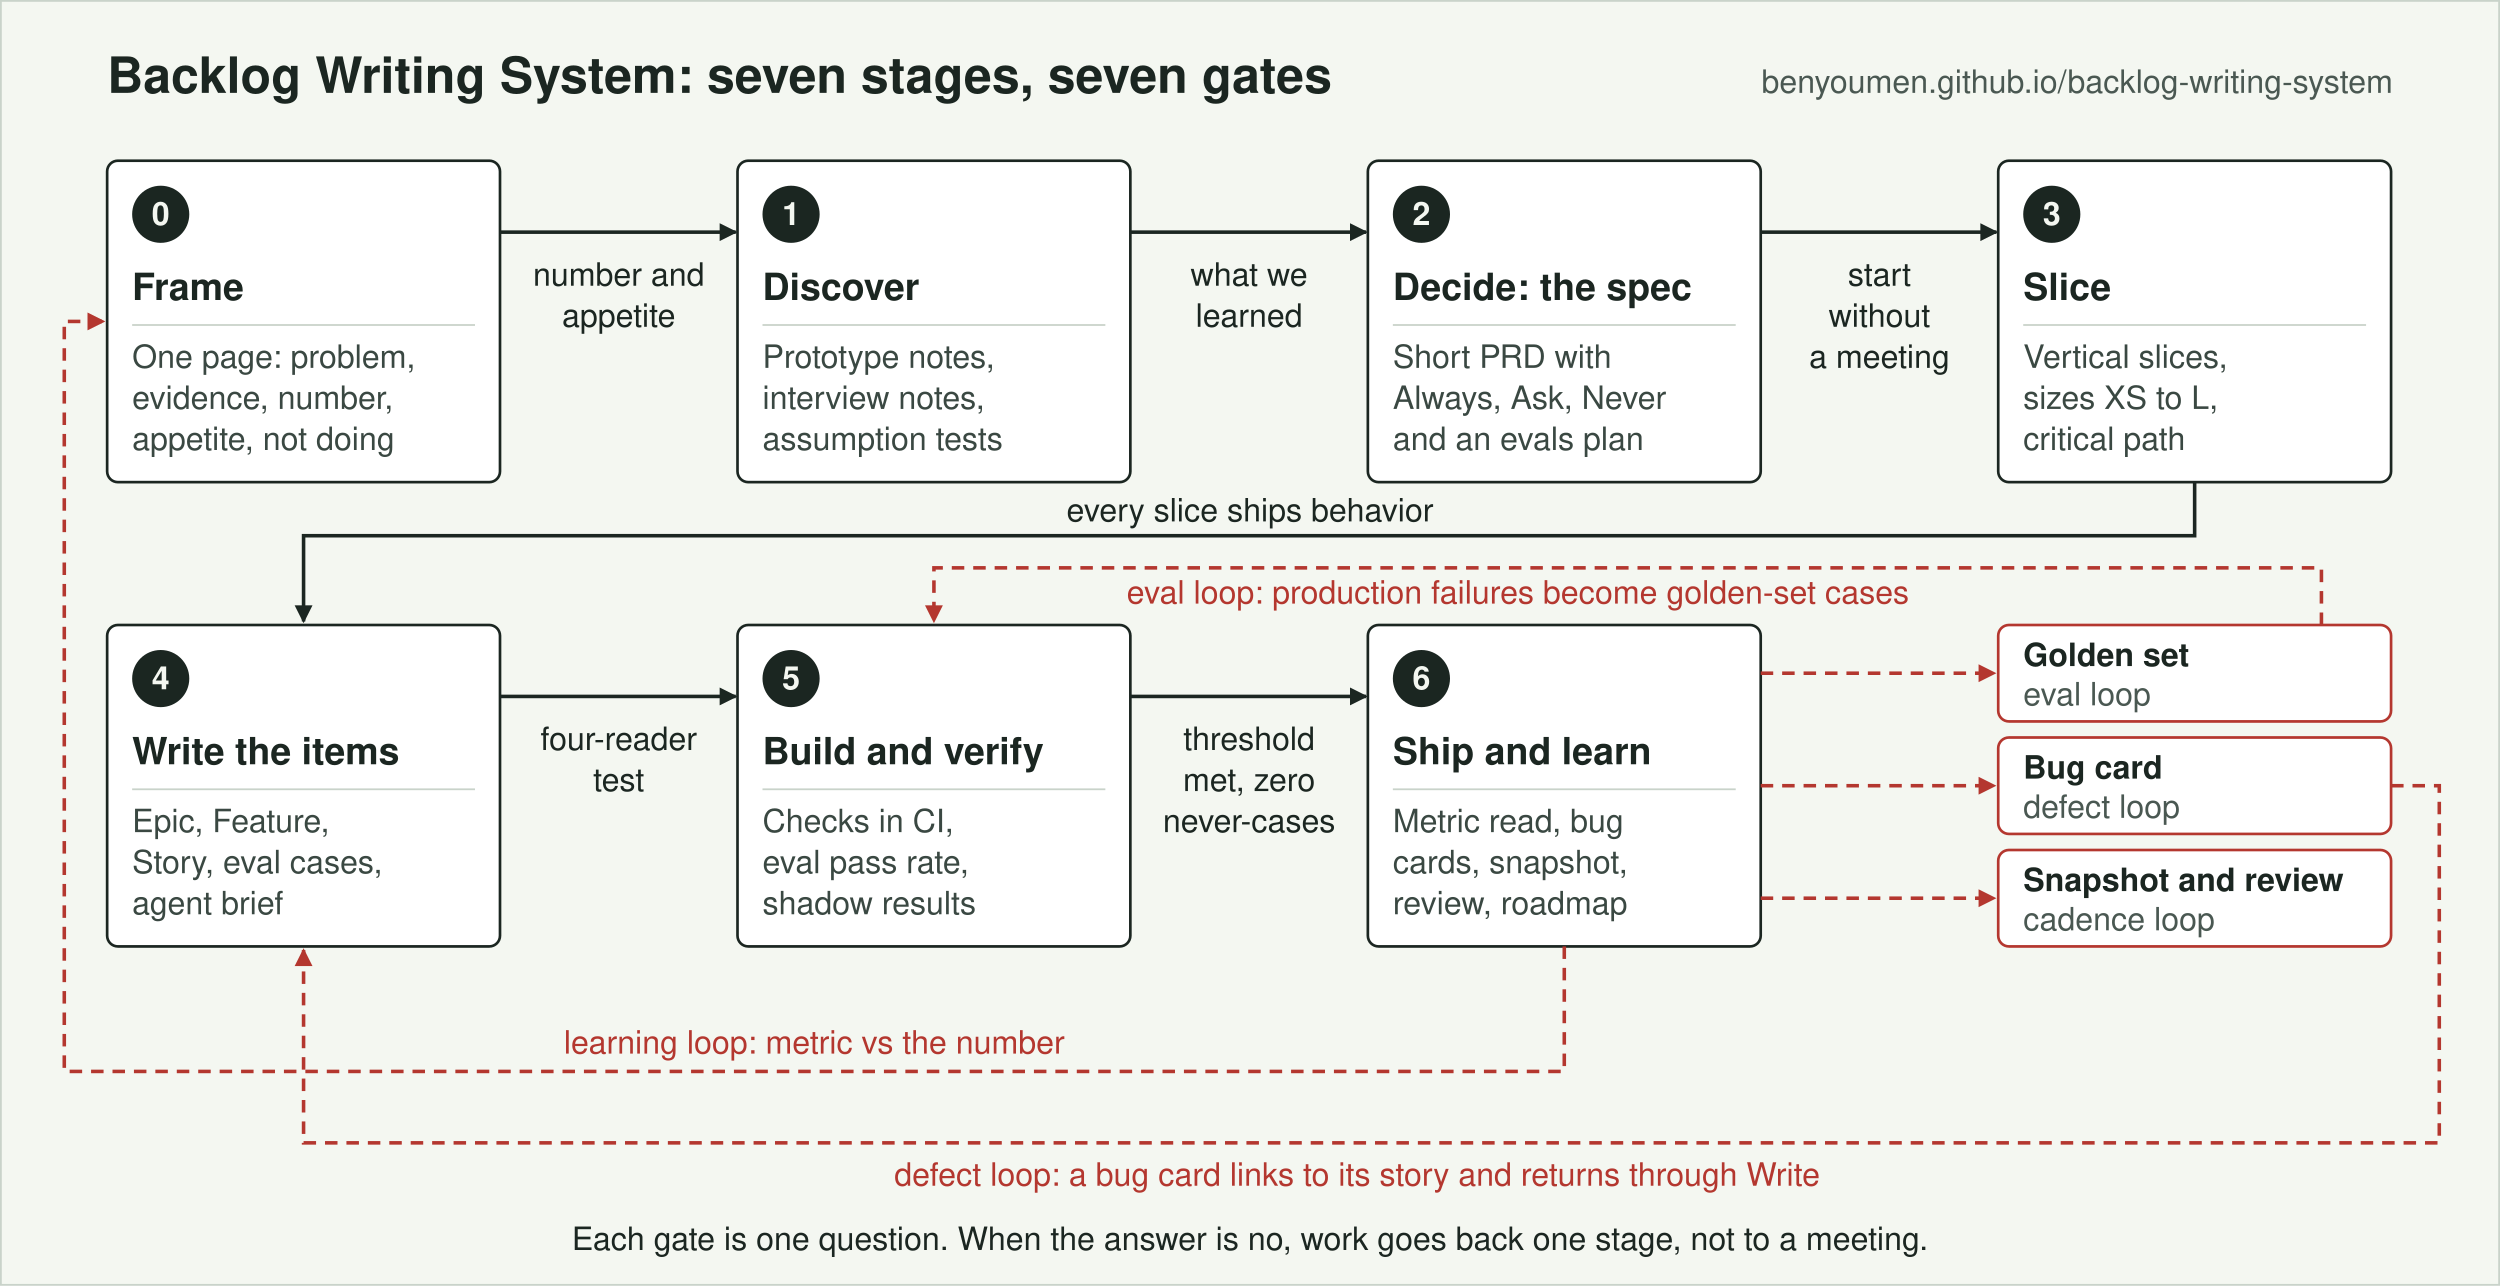
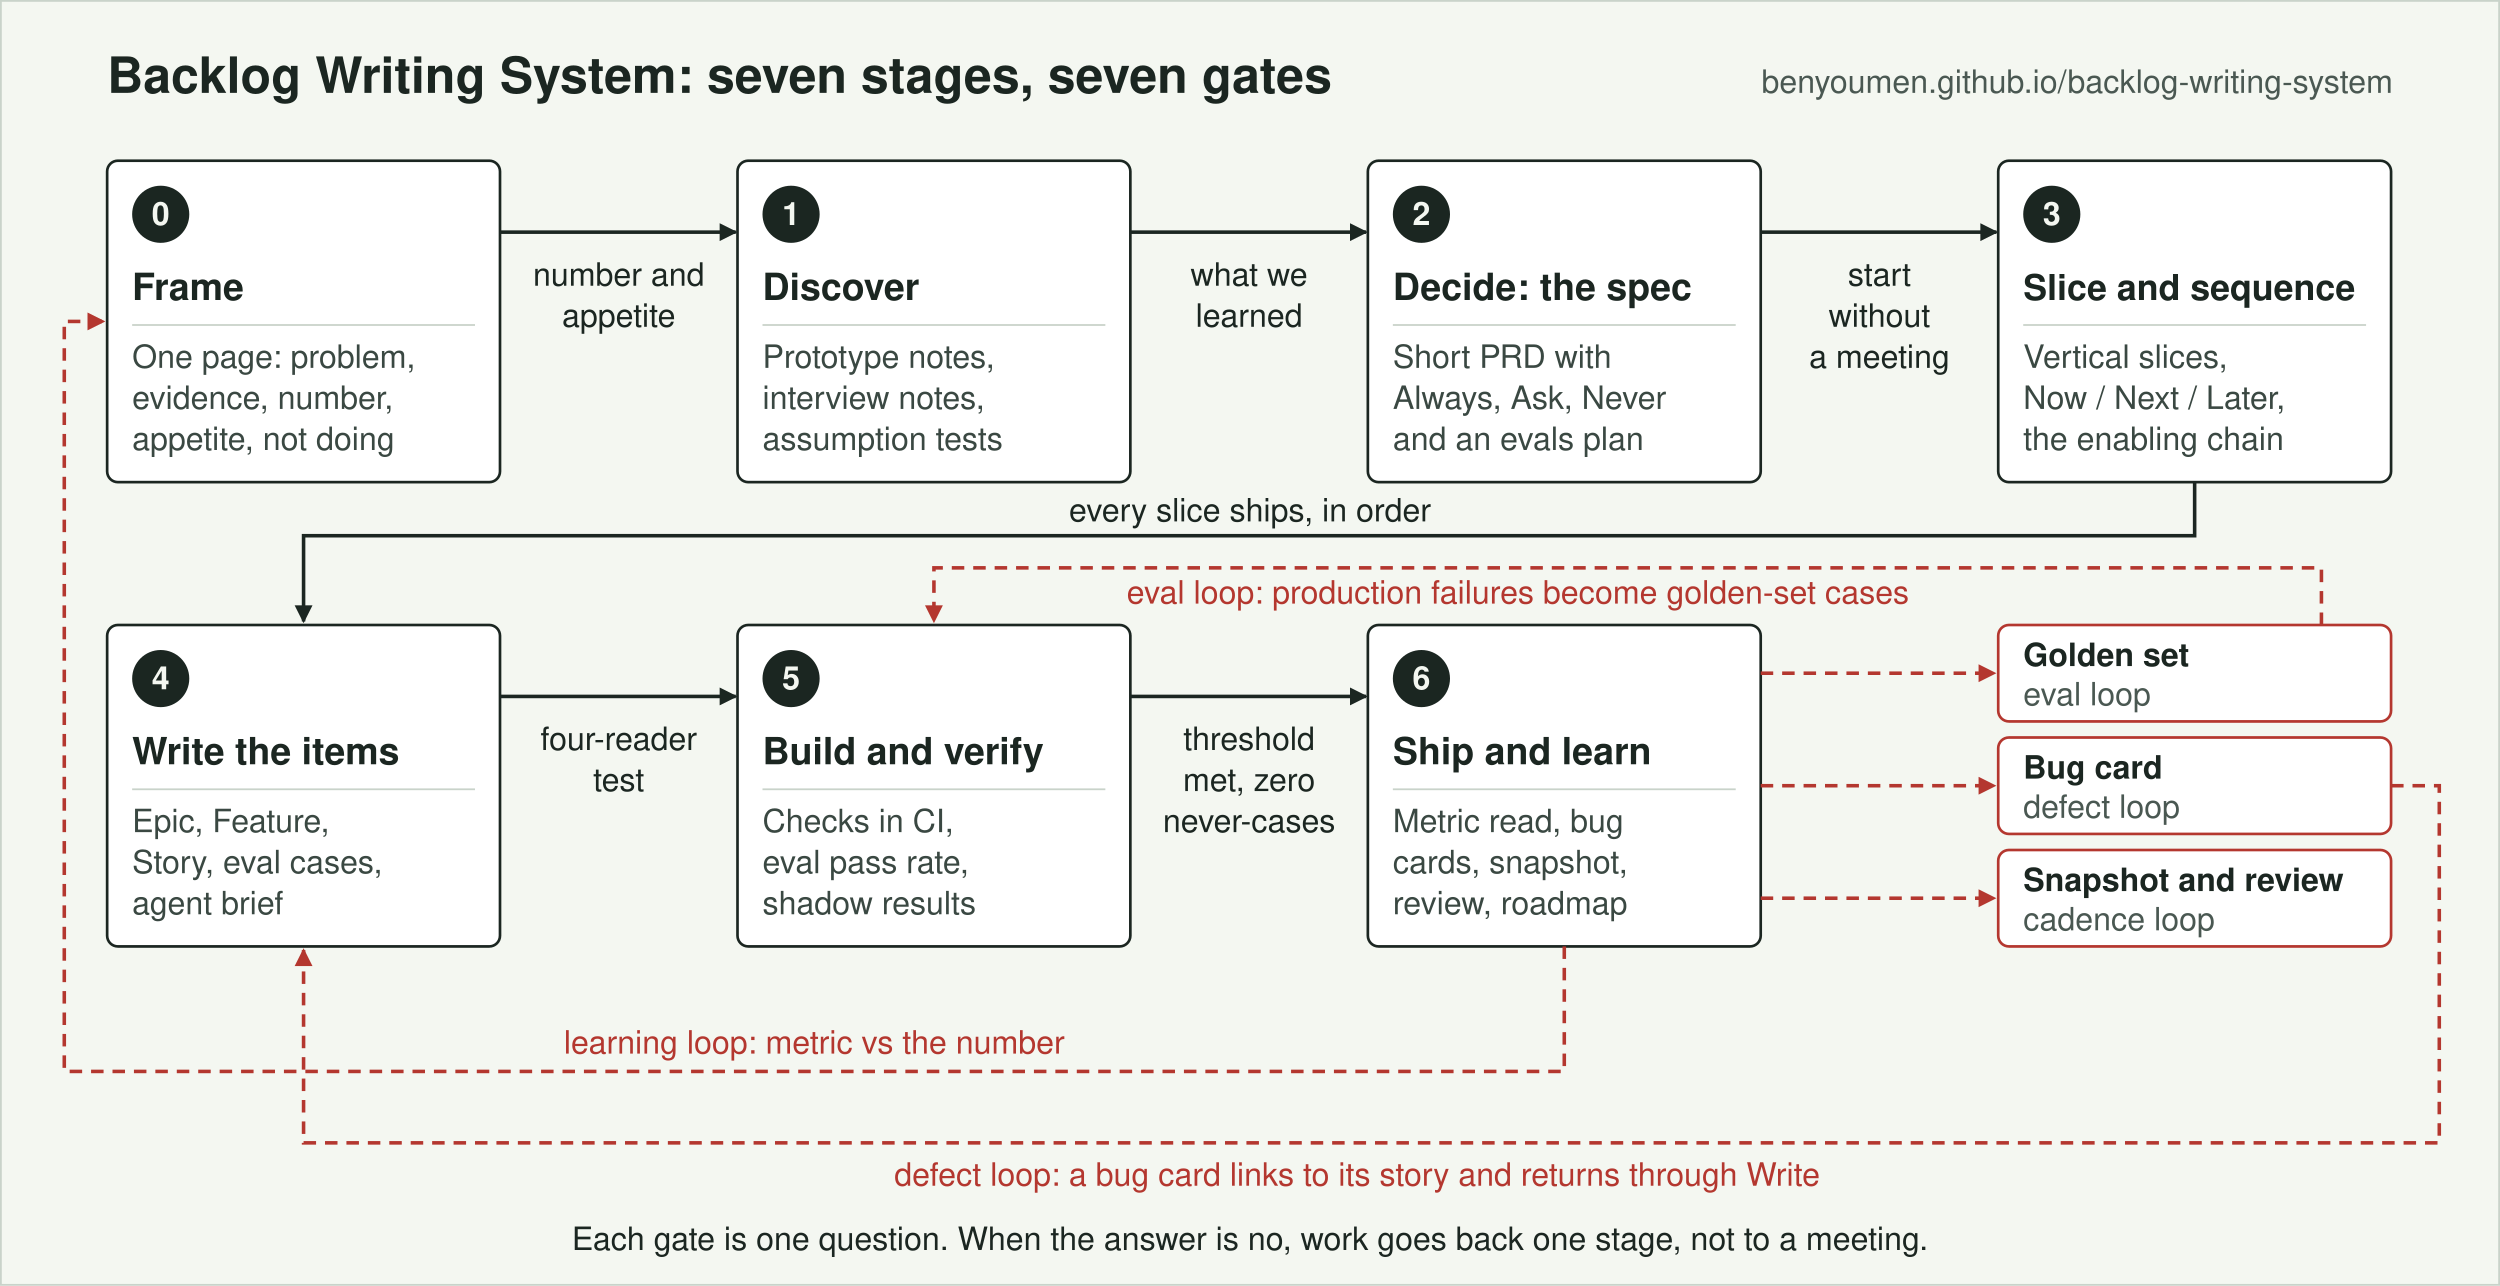
<svg xmlns="http://www.w3.org/2000/svg" width="1400" height="720" viewBox="0 0 1400 720" role="img" aria-labelledby="wm-title wm-desc">
  <defs>
    <marker id="ink" markerWidth="10" markerHeight="10" refX="9" refY="5" orient="auto" markerUnits="userSpaceOnUse">
      <path d="M0,0 L10,5 L0,10 Z" fill="#1B2621" />
    </marker>
    <marker id="red" markerWidth="10" markerHeight="10" refX="9" refY="5" orient="auto" markerUnits="userSpaceOnUse">
      <path d="M0,0 L10,5 L0,10 Z" fill="#B4372F" />
    </marker>
  </defs>
  <rect width="1400" height="720" fill="#F4F7F1" />
  <rect x="0.5" y="0.5" width="1399" height="719" fill="none" stroke="#C9D3CA" />
  <g font-family="Segoe UI, Helvetica, Arial, sans-serif" fill="#1B2621">
    <text x="60" y="52" font-size="28" font-weight="700">Backlog Writing System: seven stages, seven gates</text>
    <text x="1340" y="52" font-size="18" fill="#4A5852" text-anchor="end">benyoumen.github.io/backlog-writing-system</text>
    <g>
      <rect x="60" y="90" width="220" height="180" rx="6" fill="#FFFFFF" stroke="#1B2621" stroke-width="1.5" />
      <circle cx="90" cy="120" r="16" fill="#1B2621" />
      <text x="90" y="126" font-size="18" font-weight="700" fill="#F4F7F1" text-anchor="middle">0</text>
      <text x="74" y="168" font-size="21" font-weight="600">Frame</text>
      <line x1="74" y1="182" x2="266" y2="182" stroke="#C9D3CA" />
      <text x="74" y="206" font-size="18" fill="#3A4842">One page: problem,</text>
      <text x="74" y="229" font-size="18" fill="#3A4842">evidence, number,</text>
      <text x="74" y="252" font-size="18" fill="#3A4842">appetite, not doing</text>
    </g>
    <g>
      <rect x="413" y="90" width="220" height="180" rx="6" fill="#FFFFFF" stroke="#1B2621" stroke-width="1.5" />
      <circle cx="443" cy="120" r="16" fill="#1B2621" />
      <text x="443" y="126" font-size="18" font-weight="700" fill="#F4F7F1" text-anchor="middle">1</text>
      <text x="427" y="168" font-size="21" font-weight="600">Discover</text>
      <line x1="427" y1="182" x2="619" y2="182" stroke="#C9D3CA" />
      <text x="427" y="206" font-size="18" fill="#3A4842">Prototype notes,</text>
      <text x="427" y="229" font-size="18" fill="#3A4842">interview notes,</text>
      <text x="427" y="252" font-size="18" fill="#3A4842">assumption tests</text>
    </g>
    <g>
      <rect x="766" y="90" width="220" height="180" rx="6" fill="#FFFFFF" stroke="#1B2621" stroke-width="1.5" />
      <circle cx="796" cy="120" r="16" fill="#1B2621" />
      <text x="796" y="126" font-size="18" font-weight="700" fill="#F4F7F1" text-anchor="middle">2</text>
      <text x="780" y="168" font-size="21" font-weight="600">Decide: the spec</text>
      <line x1="780" y1="182" x2="972" y2="182" stroke="#C9D3CA" />
      <text x="780" y="206" font-size="18" fill="#3A4842">Short PRD with</text>
      <text x="780" y="229" font-size="18" fill="#3A4842">Always, Ask, Never</text>
      <text x="780" y="252" font-size="18" fill="#3A4842">and an evals plan</text>
    </g>
    <g>
      <rect x="1119" y="90" width="220" height="180" rx="6" fill="#FFFFFF" stroke="#1B2621" stroke-width="1.5" />
      <circle cx="1149" cy="120" r="16" fill="#1B2621" />
      <text x="1149" y="126" font-size="18" font-weight="700" fill="#F4F7F1" text-anchor="middle">3</text>
-       <text x="1133" y="168" font-size="21" font-weight="600">Slice</text>
+       <text x="1133" y="168" font-size="20" font-weight="600">Slice and sequence</text>
      <line x1="1133" y1="182" x2="1325" y2="182" stroke="#C9D3CA" />
      <text x="1133" y="206" font-size="18" fill="#3A4842">Vertical slices,</text>
-       <text x="1133" y="229" font-size="18" fill="#3A4842">sizes XS to L,</text>
-       <text x="1133" y="252" font-size="18" fill="#3A4842">critical path</text>
+       <text x="1133" y="229" font-size="18" fill="#3A4842">Now / Next / Later,</text>
+       <text x="1133" y="252" font-size="18" fill="#3A4842">the enabling chain</text>
    </g>
    <path d="M280,130 H412" stroke="#1B2621" stroke-width="2" fill="none" marker-end="url(#ink)" />
    <text x="346.5" y="160" font-size="18" text-anchor="middle">number and</text>
    <text x="346.5" y="183" font-size="18" text-anchor="middle">appetite</text>
    <path d="M633,130 H765" stroke="#1B2621" stroke-width="2" fill="none" marker-end="url(#ink)" />
    <text x="699.5" y="160" font-size="18" text-anchor="middle">what we</text>
    <text x="699.5" y="183" font-size="18" text-anchor="middle">learned</text>
    <path d="M986,130 H1118" stroke="#1B2621" stroke-width="2" fill="none" marker-end="url(#ink)" />
    <text x="1052.5" y="160" font-size="18" text-anchor="middle">start</text>
    <text x="1052.5" y="183" font-size="18" text-anchor="middle">without</text>
    <text x="1052.5" y="206" font-size="18" text-anchor="middle">a meeting</text>
    <path d="M1229,270 V300 H170 V348" stroke="#1B2621" stroke-width="2" fill="none" marker-end="url(#ink)" />
-     <text x="700" y="292" font-size="18" text-anchor="middle">every slice ships behavior</text>
+     <text x="700" y="292" font-size="18" text-anchor="middle">every slice ships, in order</text>
    <path d="M1300,350 V318 H523 V348" stroke="#B4372F" stroke-width="2" stroke-dasharray="7 5" fill="none" marker-end="url(#red)" />
    <text x="850" y="338" font-size="18" fill="#B4372F" text-anchor="middle">eval loop: production failures become golden-set cases</text>
    <g>
      <rect x="60" y="350" width="220" height="180" rx="6" fill="#FFFFFF" stroke="#1B2621" stroke-width="1.5" />
      <circle cx="90" cy="380" r="16" fill="#1B2621" />
      <text x="90" y="386" font-size="18" font-weight="700" fill="#F4F7F1" text-anchor="middle">4</text>
      <text x="74" y="428" font-size="21" font-weight="600">Write the items</text>
      <line x1="74" y1="442" x2="266" y2="442" stroke="#C9D3CA" />
      <text x="74" y="466" font-size="18" fill="#3A4842">Epic, Feature,</text>
      <text x="74" y="489" font-size="18" fill="#3A4842">Story, eval cases,</text>
      <text x="74" y="512" font-size="18" fill="#3A4842">agent brief</text>
    </g>
    <g>
      <rect x="413" y="350" width="220" height="180" rx="6" fill="#FFFFFF" stroke="#1B2621" stroke-width="1.5" />
      <circle cx="443" cy="380" r="16" fill="#1B2621" />
      <text x="443" y="386" font-size="18" font-weight="700" fill="#F4F7F1" text-anchor="middle">5</text>
      <text x="427" y="428" font-size="21" font-weight="600">Build and verify</text>
      <line x1="427" y1="442" x2="619" y2="442" stroke="#C9D3CA" />
      <text x="427" y="466" font-size="18" fill="#3A4842">Checks in CI,</text>
      <text x="427" y="489" font-size="18" fill="#3A4842">eval pass rate,</text>
      <text x="427" y="512" font-size="18" fill="#3A4842">shadow results</text>
    </g>
    <g>
      <rect x="766" y="350" width="220" height="180" rx="6" fill="#FFFFFF" stroke="#1B2621" stroke-width="1.5" />
      <circle cx="796" cy="380" r="16" fill="#1B2621" />
      <text x="796" y="386" font-size="18" font-weight="700" fill="#F4F7F1" text-anchor="middle">6</text>
      <text x="780" y="428" font-size="21" font-weight="600">Ship and learn</text>
      <line x1="780" y1="442" x2="972" y2="442" stroke="#C9D3CA" />
      <text x="780" y="466" font-size="18" fill="#3A4842">Metric read, bug</text>
      <text x="780" y="489" font-size="18" fill="#3A4842">cards, snapshot,</text>
      <text x="780" y="512" font-size="18" fill="#3A4842">review, roadmap</text>
    </g>
    <path d="M280,390 H412" stroke="#1B2621" stroke-width="2" fill="none" marker-end="url(#ink)" />
    <text x="346.5" y="420" font-size="18" text-anchor="middle">four-reader</text>
    <text x="346.5" y="443" font-size="18" text-anchor="middle">test</text>
    <path d="M633,390 H765" stroke="#1B2621" stroke-width="2" fill="none" marker-end="url(#ink)" />
    <text x="699.5" y="420" font-size="18" text-anchor="middle">threshold</text>
    <text x="699.5" y="443" font-size="18" text-anchor="middle">met, zero</text>
    <text x="699.5" y="466" font-size="18" text-anchor="middle">never-cases</text>
    <path d="M986,377 H1117" stroke="#B4372F" stroke-width="2" stroke-dasharray="7 5" fill="none" marker-end="url(#red)" />
    <path d="M986,440 H1117" stroke="#B4372F" stroke-width="2" stroke-dasharray="7 5" fill="none" marker-end="url(#red)" />
    <path d="M986,503 H1117" stroke="#B4372F" stroke-width="2" stroke-dasharray="7 5" fill="none" marker-end="url(#red)" />
    <g>
      <rect x="1119" y="350" width="220" height="54" rx="6" fill="#FFFFFF" stroke="#B4372F" stroke-width="1.5" />
      <text x="1133" y="373" font-size="18" font-weight="600">Golden set</text>
      <text x="1133" y="395" font-size="18" fill="#4A5852">eval loop</text>
      <rect x="1119" y="413" width="220" height="54" rx="6" fill="#FFFFFF" stroke="#B4372F" stroke-width="1.5" />
      <text x="1133" y="436" font-size="18" font-weight="600">Bug card</text>
      <text x="1133" y="458" font-size="18" fill="#4A5852">defect loop</text>
      <rect x="1119" y="476" width="220" height="54" rx="6" fill="#FFFFFF" stroke="#B4372F" stroke-width="1.5" />
      <text x="1133" y="499" font-size="18" font-weight="600">Snapshot and review</text>
      <text x="1133" y="521" font-size="18" fill="#4A5852">cadence loop</text>
    </g>
    <path d="M876,530 V600 H36 V180 H58" stroke="#B4372F" stroke-width="2" stroke-dasharray="7 5" fill="none" marker-end="url(#red)" />
    <text x="456" y="590" font-size="18" fill="#B4372F" text-anchor="middle">learning loop: metric vs the number</text>
    <path d="M1339,440 H1366 V640 H170 V532" stroke="#B4372F" stroke-width="2" stroke-dasharray="7 5" fill="none" marker-end="url(#red)" />
    <text x="760" y="664" font-size="18" fill="#B4372F" text-anchor="middle">defect loop: a bug card links to its story and returns through Write</text>
    <text x="700" y="700" font-size="18" text-anchor="middle">Each gate is one question. When the answer is no, work goes back one stage, not to a meeting.</text>
  </g>
</svg>
